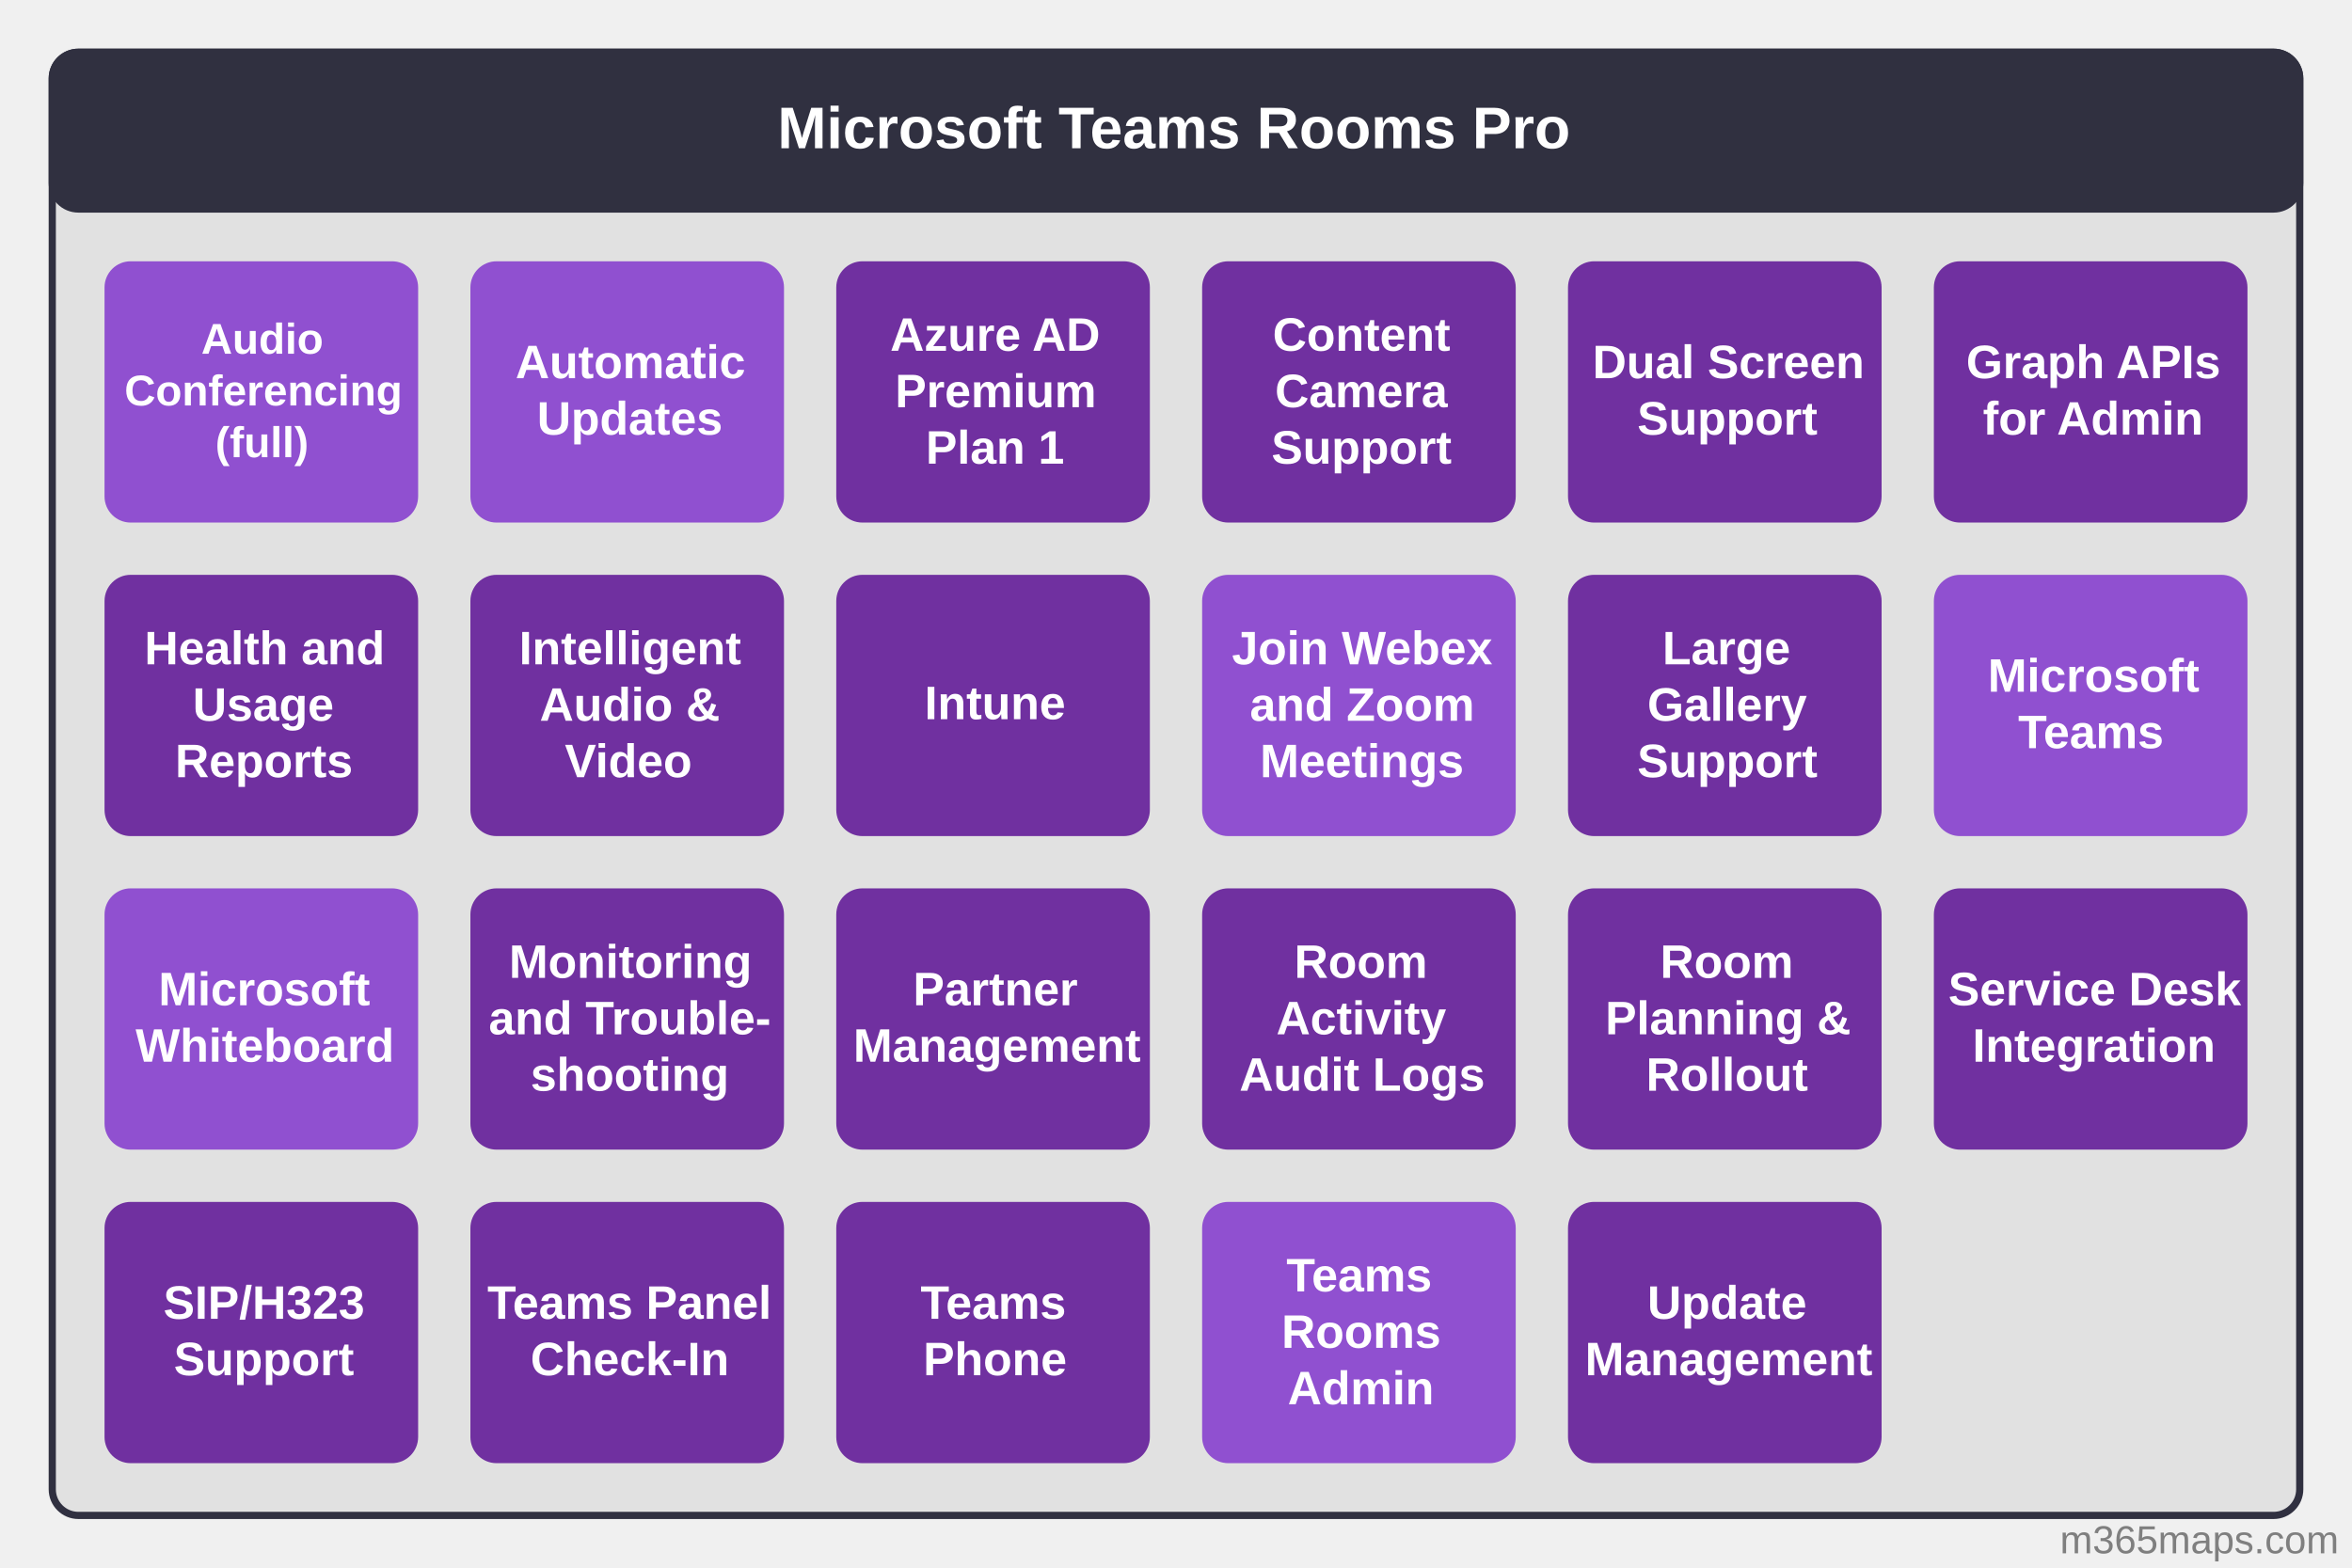
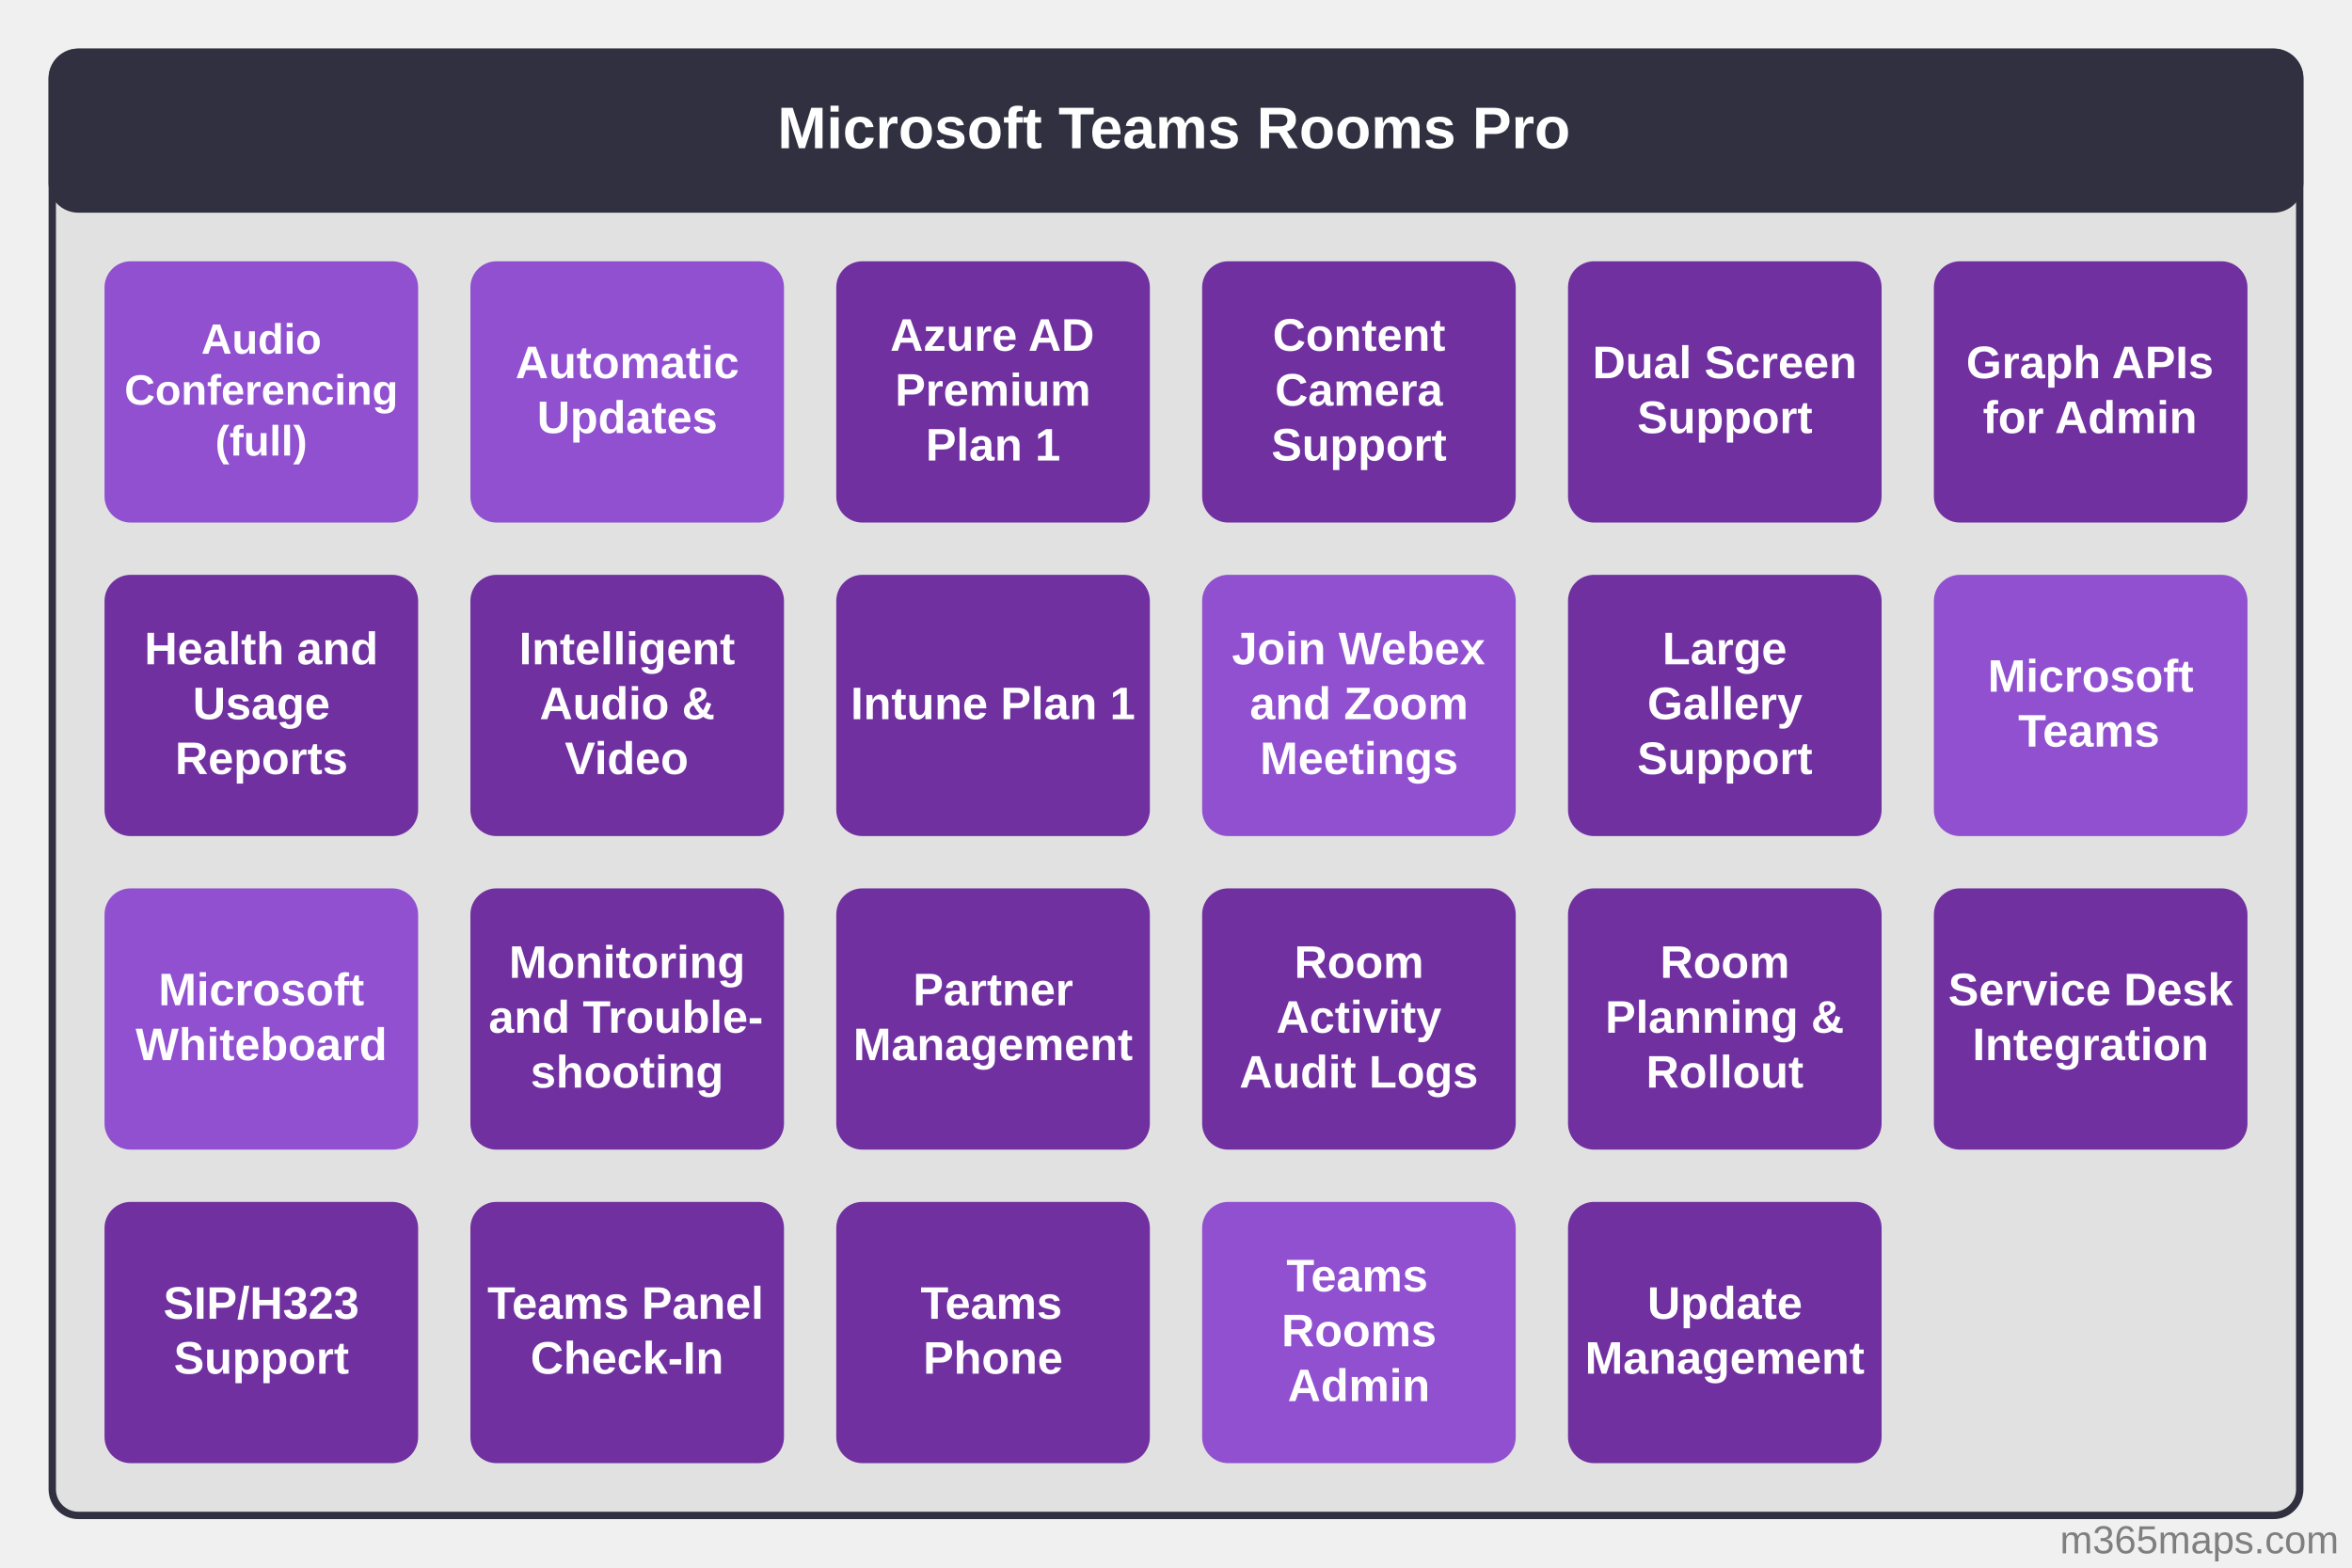
<svg xmlns="http://www.w3.org/2000/svg" width="720" height="480" viewBox="0 0 720 480" class="a">
  <style>
- .b {fill:#a5a5a5;fill-opacity:0.2;stroke:#303040;stroke-linecap:round;stroke-linejoin:round;stroke-width:2.2}
- .c {fill:none;stroke:none;stroke-linecap:round;stroke-linejoin:round;stroke-width:0.8}
+ .b {fill:#a5a5a5;fill-opacity:0.2;stroke:#303040;stroke-linecap:round;stroke-linejoin:round;stroke-width:2.25}
+ .c {fill:none;stroke:none;stroke-linecap:round;stroke-linejoin:round;stroke-width:0.75}
.d {fill:#7f7f7f;font-family:Arial;font-size:1em}
.e {fill:#9050d0;stroke:none;stroke-linecap:round;stroke-linejoin:round;stroke-width:0.5}
- .f {fill:#ffffff;font-family:Arial;font-size:1.1em;font-weight:bold}
+ .f {fill:#ffffff;font-family:Arial;font-size:1.083em;font-weight:bold}
.g {font-size:1em}
- .h {fill:#ffffff;font-family:Arial;font-size:1.2em;font-weight:bold}
- .i {fill:#303040;stroke:#303040;stroke-linecap:round;stroke-linejoin:round;stroke-width:2.2}
+ .h {fill:#ffffff;font-family:Arial;font-size:1.167em;font-weight:bold}
+ .i {fill:#303040;stroke:#303040;stroke-linecap:round;stroke-linejoin:round;stroke-width:2.25}
.j {fill:#ffffff;font-family:Arial;font-size:1.5em;font-weight:bold}
.k {fill:#7030a0;stroke:none;stroke-linecap:round;stroke-linejoin:round;stroke-width:0.5}
.a {fill:none;fill-rule:evenodd;font-size:12px;overflow:visible;stroke-linecap:square;stroke-miterlimit:3}
</style>
  <rect x="16" y="16" width="688" height="448" rx="8" ry="8" class="b" />
  <a target="_blank" href="https://m365maps.com/">
-     <rect y="464" width="720" height="16" class="c" />
+     <rect x="0" y="464" width="720" height="16" class="c" />
    <text x="630.6" y="475.6" class="d">m365maps.com</text>
  </a>
  <a target="_blank" href="https://learn.microsoft.com/microsoftteams/audio-conferencing-in-office-365">
-     <rect x="32" y="80" width="96" height="80" rx="8" ry="8" class="e" />
+     <rect x="32" y="80" width="96" height="80" rx="8" ry="8" class="e" data-feature="91D948B6-82D9-E24F-B5C0-77D2E3C6443D" />
    <text x="61.6" y="108.3" class="f">Audio <tspan x="38.1" dy="1.2em" class="g">Conferencing </tspan>
      <tspan x="65.9" dy="1.2em" class="g">(full)</tspan>
    </text>
  </a>
  <a target="_blank" href="https://products.office.com/microsoft-teams/">
-     <rect x="592" y="176" width="96" height="80" rx="8" ry="8" class="e" />
+     <rect x="592" y="176" width="96" height="80" rx="8" ry="8" class="e" data-feature="543B8269-DF36-CC4B-9823-FB05B4D1A849" />
    <text x="608.5" y="211.8" class="h">Microsoft <tspan x="617.8" dy="1.2em" class="g">Teams</tspan>
    </text>
  </a>
  <a target="_blank" href="https://www.microsoft.com/microsoft-teams/microsoft-teams-rooms">
    <rect x="16" y="16" width="688" height="48" rx="8" ry="8" class="i" />
    <text x="238" y="45.4" class="j">Microsoft Teams Rooms Pro</text>
  </a>
  <a target="_blank" href="https://learn.microsoft.com/microsoft-365/whiteboard/">
-     <rect x="32" y="272" width="96" height="80" rx="8" ry="8" class="e" />
+     <rect x="32" y="272" width="96" height="80" rx="8" ry="8" class="e" data-feature="141927E2-F8BF-CA48-8B9B-D4092C4563CB" />
    <text x="48.5" y="307.8" class="h">Microsoft <tspan x="41.5" dy="1.2em" class="g">Whiteboard</tspan>
    </text>
  </a>
  <a target="_blank" href="https://learn.microsoft.com/microsoftteams/rooms/rooms-licensing#device-management">
    <rect x="144" y="80" width="96" height="80" rx="8" ry="8" class="e" />
    <text x="157.8" y="115.8" class="h">Automatic <tspan x="164.4" dy="1.2em" class="g">Updates</tspan>
    </text>
  </a>
  <a target="_blank" href="https://azure.microsoft.com/pricing/details/active-directory/">
-     <rect x="256" y="80" width="96" height="80" rx="8" ry="8" class="k" />
+     <rect x="256" y="80" width="96" height="80" rx="8" ry="8" class="k" data-feature="1F1086A6-7FCA-5E4C-A18A-BC78EFEB4ABB" />
    <text x="272.5" y="107.4" class="h">Azure AD <tspan x="274" dy="1.2em" class="g">Premium </tspan>
      <tspan x="283.4" dy="1.2em" class="g">Plan 1</tspan>
    </text>
  </a>
  <a target="_blank" href="https://learn.microsoft.com/mem/intune/fundamentals/what-is-intune">
-     <rect x="256" y="176" width="96" height="80" rx="8" ry="8" class="k" />
-     <text x="283" y="220.2" class="h">Intune</text>
+     <rect x="256" y="176" width="96" height="80" rx="8" ry="8" class="k" data-feature="72F7F5F7-0D1C-2840-9FCC-42923DEF66B0" />
+     <text x="260.4" y="220.2" class="h">Intune Plan 1</text>
  </a>
  <a target="_blank" href="https://learn.microsoft.com/MicrosoftTeams/what-is-phone-system-in-office-365">
-     <rect x="256" y="368" width="96" height="80" rx="8" ry="8" class="k" />
+     <rect x="256" y="368" width="96" height="80" rx="8" ry="8" class="k" data-feature="EE5462AC-7DA2-B246-B249-8B2F748638CD" />
    <text x="281.8" y="403.8" class="h">Teams <tspan x="282.6" dy="1.2em" class="g">Phone</tspan>
    </text>
  </a>
  <a target="_blank" href="https://learn.microsoft.com/microsoftteams/rooms/third-party-join">
    <rect x="368" y="176" width="96" height="80" rx="8" ry="8" class="e" />
    <text x="377.1" y="203.4" class="h">Join Webex <tspan x="382.6" dy="1.2em" class="g">and Zoom </tspan>
      <tspan x="385.7" dy="1.2em" class="g">Meetings</tspan>
    </text>
  </a>
  <a target="_blank" href="https://learn.microsoft.com/microsoftteams/devices/check-in-and-room-release">
    <rect x="144" y="368" width="96" height="80" rx="8" ry="8" class="k" />
    <text x="149.2" y="403.8" class="h">Teams Panel <tspan x="162.4" dy="1.2em" class="g">Check</tspan>-In</text>
  </a>
  <a target="_blank" href="https://learn.microsoft.com/MicrosoftTeams/what-is-phone-system-in-office-365">
    <rect x="368" y="80" width="96" height="80" rx="8" ry="8" class="k" />
    <text x="389.6" y="107.4" class="h">Content <tspan x="390.3" dy="1.2em" class="g">Camera </tspan>
      <tspan x="389.2" dy="1.2em" class="g">Support</tspan>
    </text>
  </a>
  <a target="_blank" href="https://www.microsoft.com/microsoft-teams/microsoft-teams-rooms/compare-rooms-plans">
    <rect x="32" y="368" width="96" height="80" rx="8" ry="8" class="k" />
    <text x="50" y="403.8" class="h">SIP/H323 <tspan x="53.2" dy="1.2em" class="g">Support</tspan>
    </text>
  </a>
  <a target="_blank" href="https://learn.microsoft.com/microsoftteams/rooms/rooms-licensing#intelligent-audio-and-video">
    <rect x="144" y="176" width="96" height="80" rx="8" ry="8" class="k" />
    <text x="158.9" y="203.4" class="h">Intelligent <tspan x="165.2" dy="1.2em" class="g">Audio &amp; </tspan>
      <tspan x="172.9" dy="1.2em" class="g">Video</tspan>
    </text>
  </a>
  <a target="_blank" href="https://learn.microsoft.com/microsoftteams/rooms/microsoft-teams-rooms-premium#service-capabilities">
    <rect x="480" y="272" width="96" height="80" rx="8" ry="8" class="k" />
    <text x="508.2" y="299.4" class="h">Room <tspan x="491.4" dy="1.2em" class="g">Planning &amp; </tspan>
      <tspan x="503.9" dy="1.2em" class="g">Rollout</tspan>
    </text>
  </a>
  <a target="_blank" href="https://learn.microsoft.com/microsoftteams/rooms/microsoft-teams-rooms-premium#service-features">
    <rect x="144" y="272" width="96" height="80" rx="8" ry="8" class="k" />
    <text x="155.8" y="299.4" class="h">Monitoring <tspan x="149.6" dy="1.2em" class="g">and Trouble</tspan>-<tspan x="162.4" dy="1.2em" class="g">shooting</tspan>
    </text>
  </a>
  <a target="_blank" href="https://learn.microsoft.com/microsoftteams/rooms/microsoft-teams-rooms-premium#service-capabilities">
    <rect x="592" y="272" width="96" height="80" rx="8" ry="8" class="k" />
    <text x="596.4" y="307.8" class="h">Service Desk <tspan x="603.8" dy="1.2em" class="g">Integration</tspan>
    </text>
  </a>
  <a target="_blank" href="https://learn.microsoft.com/microsoftteams/rooms/microsoft-teams-rooms-premium#service-features">
    <rect x="480" y="368" width="96" height="80" rx="8" ry="8" class="k" />
    <text x="504.3" y="403.8" class="h">Update <tspan x="485.2" dy="1.2em" class="g">Management</tspan>
    </text>
  </a>
  <a target="_blank" href="https://learn.microsoft.com/microsoftteams/rooms/health-and-usage-reports">
    <rect x="32" y="176" width="96" height="80" rx="8" ry="8" class="k" />
    <text x="44.2" y="203.4" class="h">Health and <tspan x="59" dy="1.2em" class="g">Usage </tspan>
      <tspan x="53.6" dy="1.2em" class="g">Reports</tspan>
    </text>
  </a>
  <a target="_blank" href="https://learn.microsoft.com/microsoftteams/rooms/admin-center-license-overview">
    <rect x="368" y="368" width="96" height="80" rx="8" ry="8" class="e" />
    <text x="393.8" y="395.4" class="h">Teams <tspan x="392.3" dy="1.2em" class="g">Rooms </tspan>
      <tspan x="394.2" dy="1.2em" class="g">Admin</tspan>
    </text>
  </a>
  <a target="_blank" href="https://learn.microsoft.com/microsoftteams/rooms/rooms-licensing#meeting-engagement">
    <rect x="480" y="176" width="96" height="80" rx="8" ry="8" class="k" />
    <text x="508.9" y="203.4" class="h">Large <tspan x="504.3" dy="1.2em" class="g">Gallery </tspan>
      <tspan x="501.2" dy="1.2em" class="g">Support</tspan>
    </text>
  </a>
  <a target="_blank" href="https://learn.microsoft.com/microsoftteams/rooms/rooms-licensing#meeting-engagement">
    <rect x="480" y="80" width="96" height="80" rx="8" ry="8" class="k" />
    <text x="487.5" y="115.8" class="h">Dual Screen <tspan x="501.2" dy="1.2em" class="g">Support</tspan>
    </text>
  </a>
  <a target="_blank" href="https://learn.microsoft.com/microsoftteams/rooms/admin-center-license-overview#comparison-of-teams-rooms-feature-availability-by-license">
    <rect x="592" y="80" width="96" height="80" rx="8" ry="8" class="k" />
    <text x="601.9" y="115.8" class="h">Graph APIs <tspan x="607" dy="1.2em" class="g">for Admin</tspan>
    </text>
  </a>
  <a target="_blank" href="https://learn.microsoft.com/microsoftteams/rooms/multi-tenant-auditing">
    <rect x="368" y="272" width="96" height="80" rx="8" ry="8" class="k" />
    <text x="396.2" y="299.4" class="h">Room <tspan x="390.7" dy="1.2em" class="g">Activity </tspan>
      <tspan x="379.4" dy="1.2em" class="g">Audit Logs</tspan>
    </text>
  </a>
  <a target="_blank" href="https://learn.microsoft.com/microsoftteams/rooms/multi-tenant-management-customer">
    <rect x="256" y="272" width="96" height="80" rx="8" ry="8" class="k" />
    <text x="279.5" y="307.8" class="h">Partner <tspan x="261.2" dy="1.2em" class="g">Management</tspan>
    </text>
  </a>
</svg>
